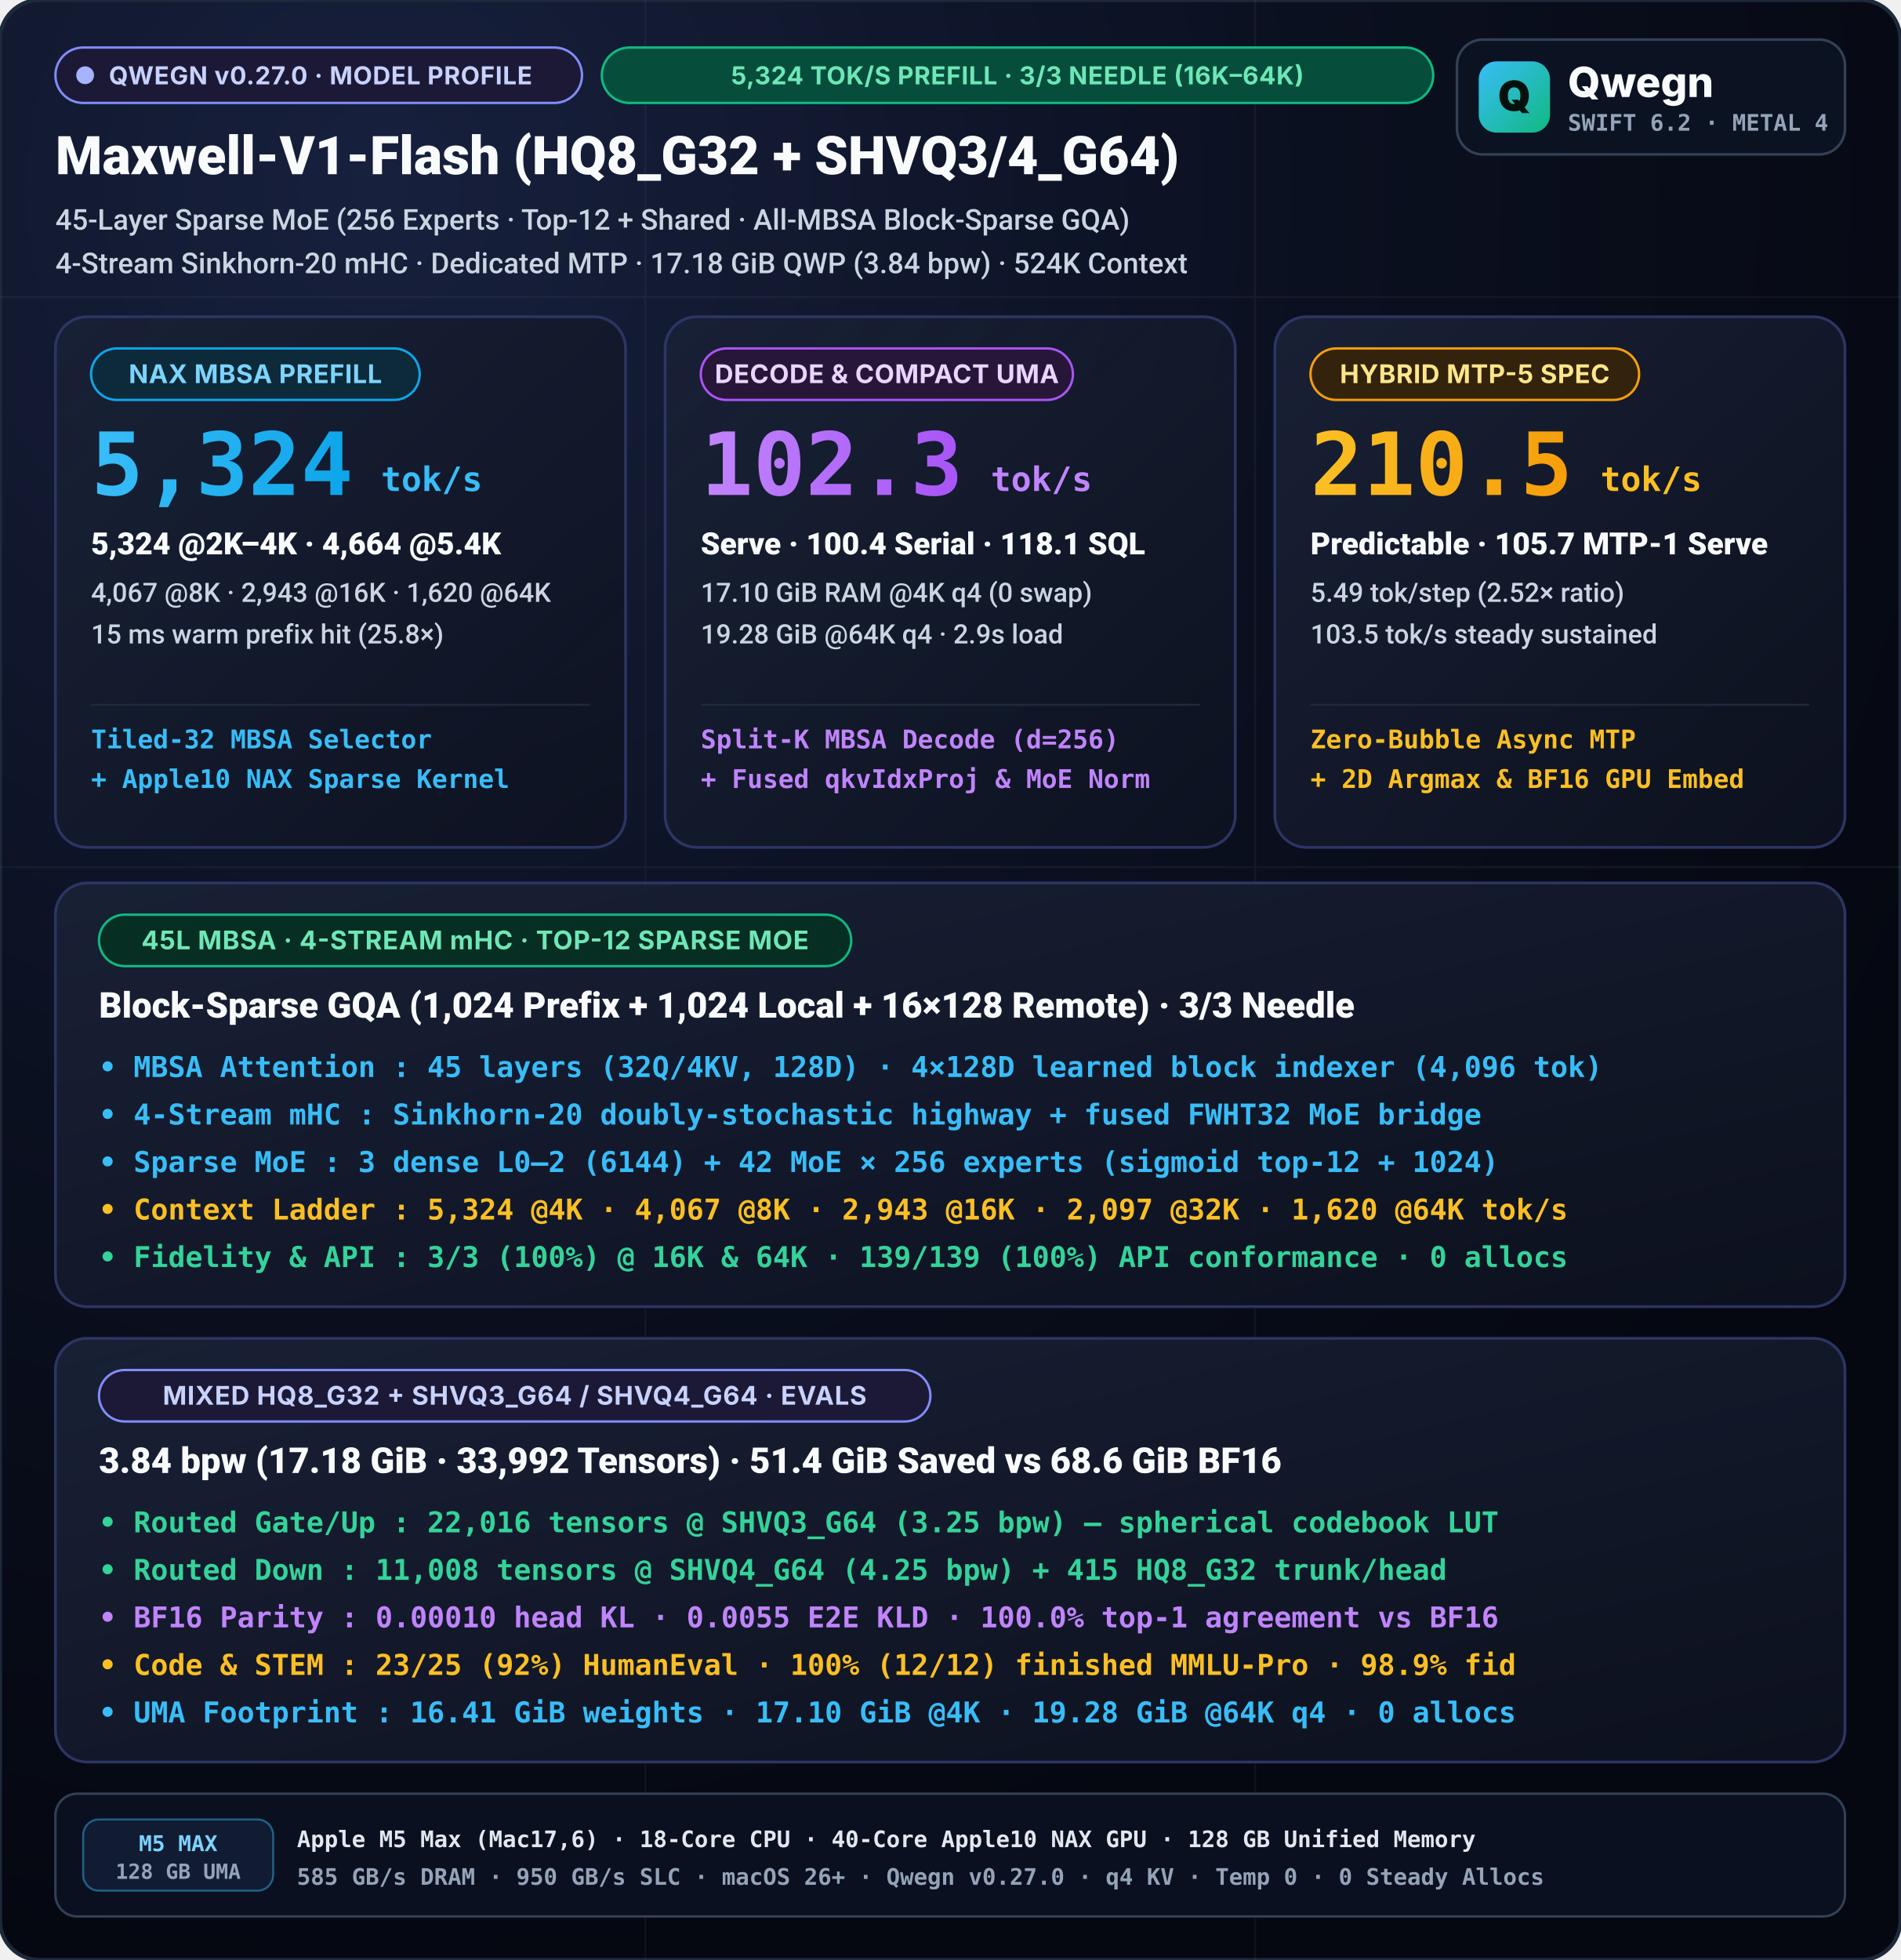
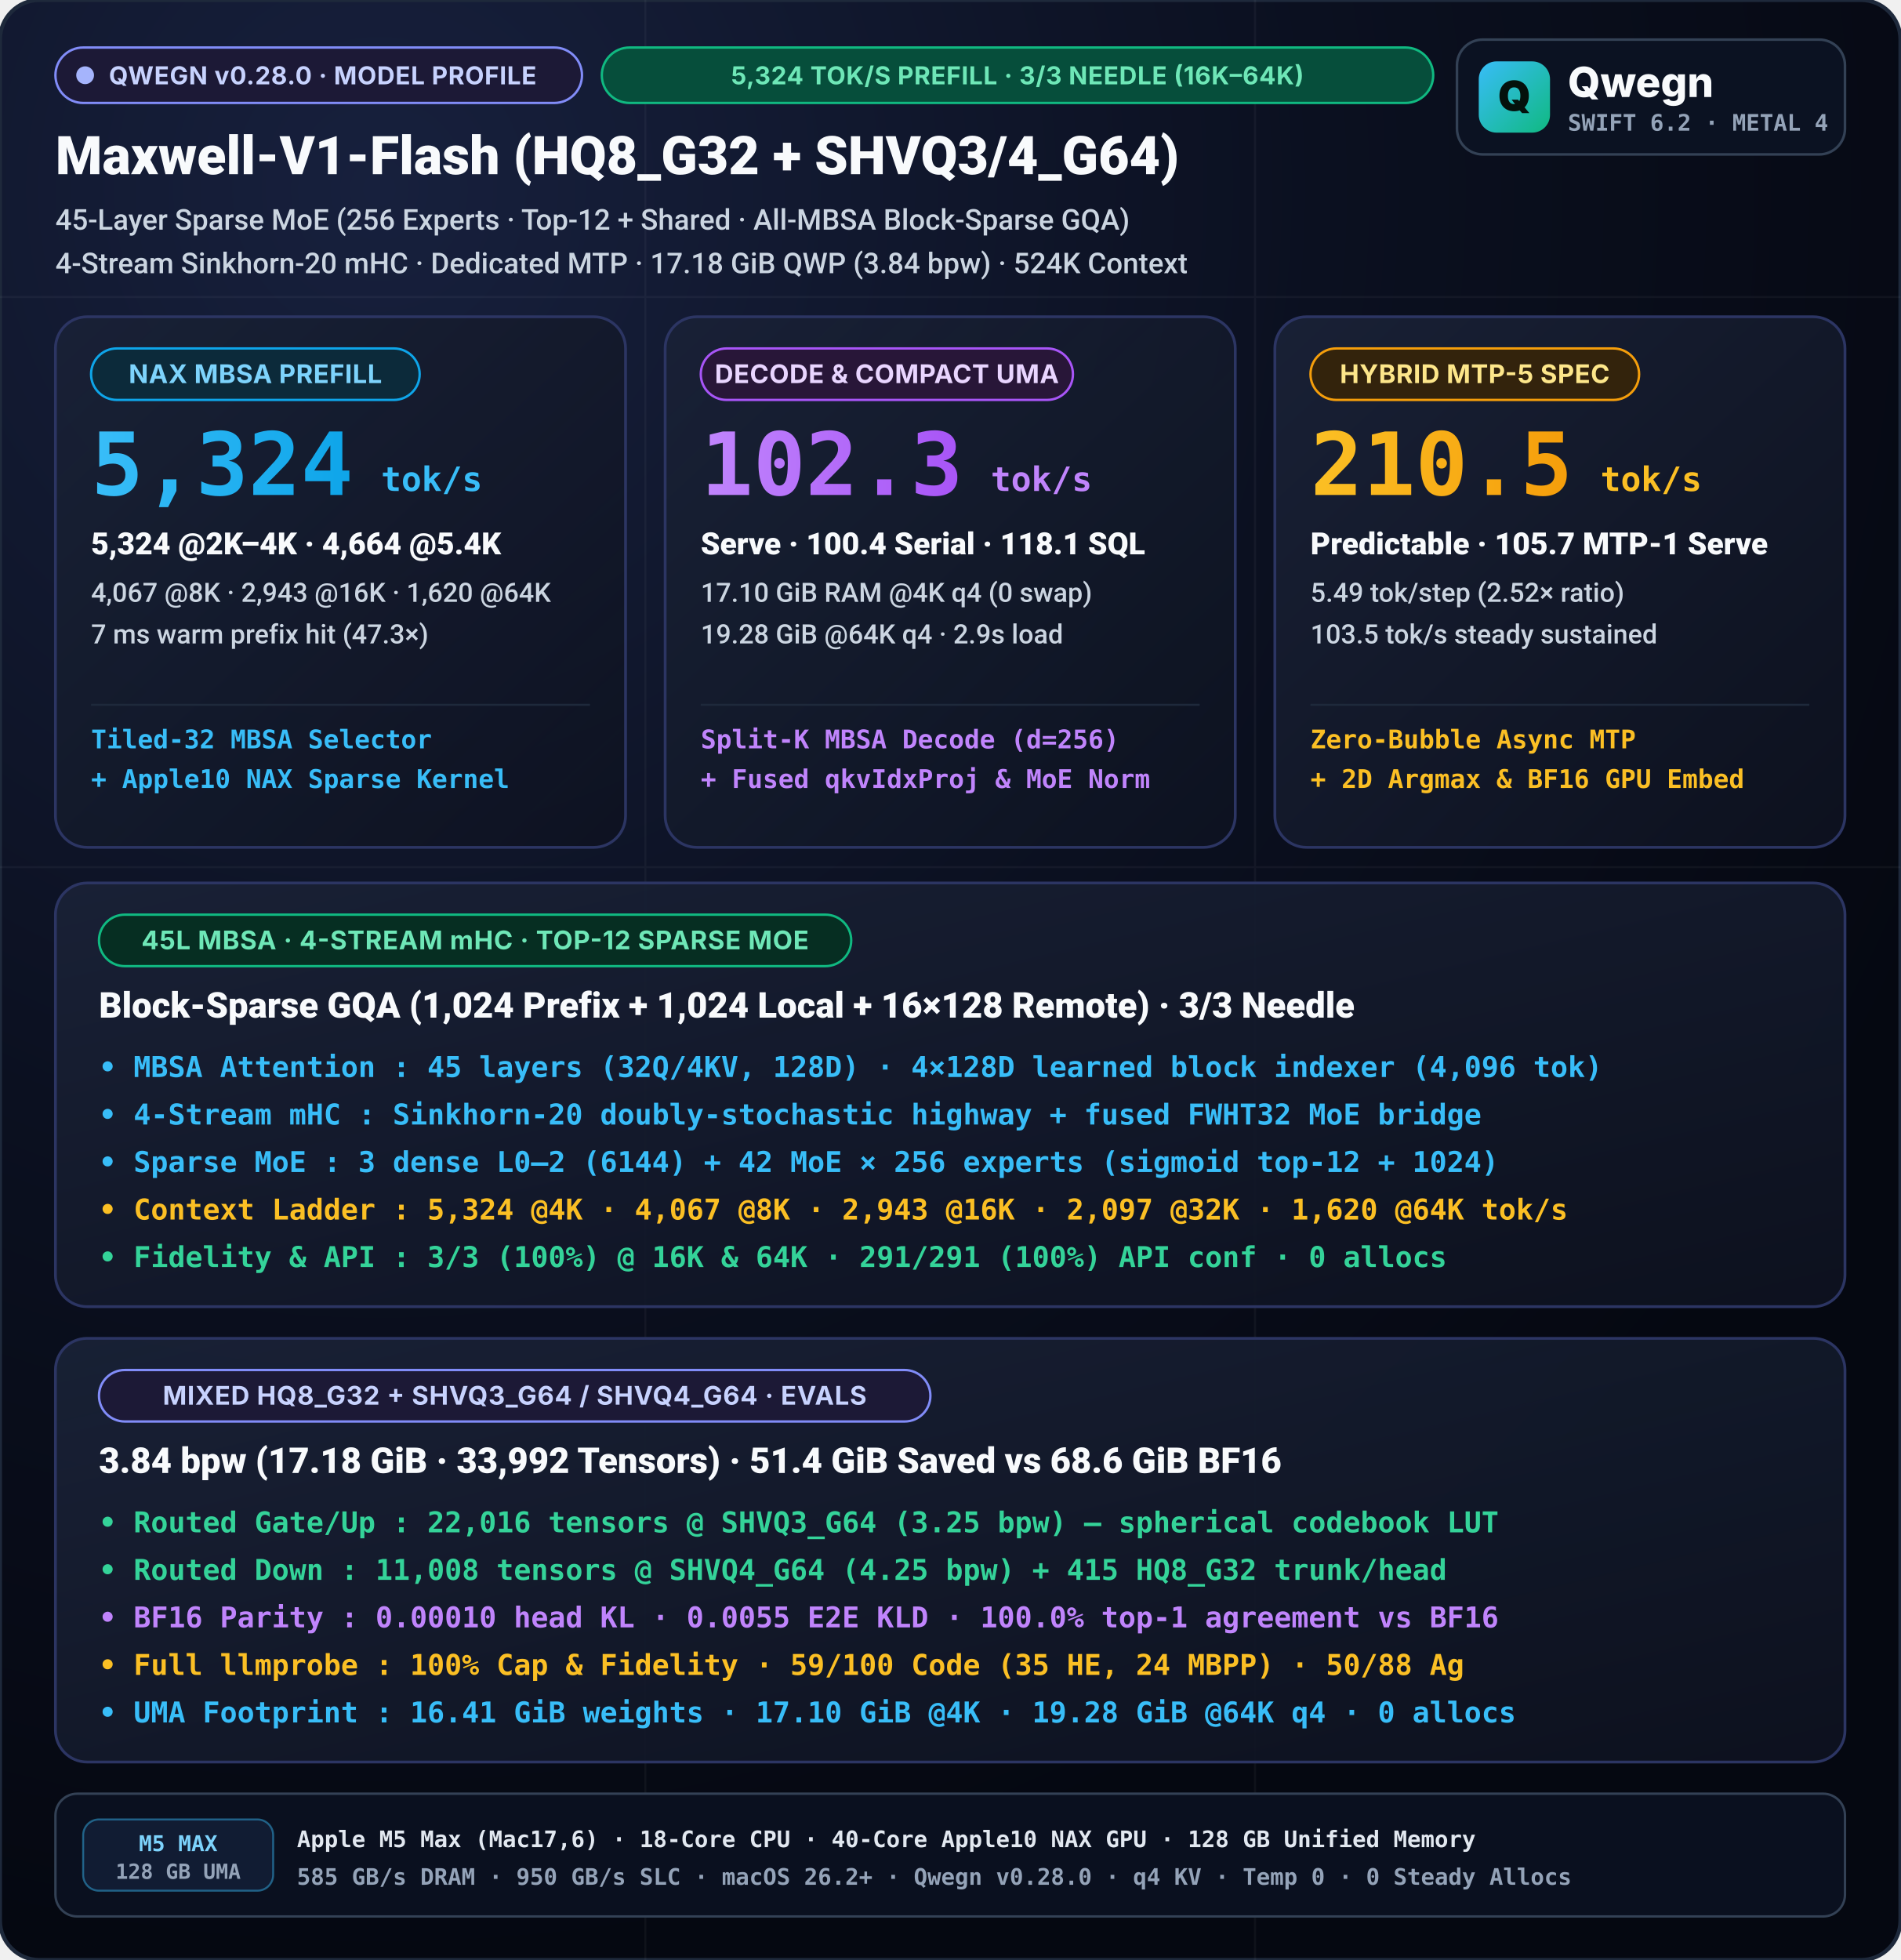
<svg xmlns="http://www.w3.org/2000/svg" viewBox="0 0 960 990" width="960" height="990">
  <defs>
    <radialGradient id="bgGlow" cx="20%" cy="10%" r="90%">
      <stop offset="0%" stop-color="#17203d" />
      <stop offset="55%" stop-color="#0b1020" />
      <stop offset="100%" stop-color="#050811" />
    </radialGradient>
    <linearGradient id="cardGrad" x1="0%" y1="0%" x2="100%" y2="100%">
      <stop offset="0%" stop-color="#192136" stop-opacity="0.95" />
      <stop offset="100%" stop-color="#0d1220" stop-opacity="0.88" />
    </linearGradient>
    <linearGradient id="cyanGrad" x1="0%" y1="0%" x2="100%" y2="0%">
      <stop offset="0%" stop-color="#38bdf8" />
      <stop offset="100%" stop-color="#0ea5e9" />
    </linearGradient>
    <linearGradient id="purpleGrad" x1="0%" y1="0%" x2="100%" y2="0%">
      <stop offset="0%" stop-color="#c084fc" />
      <stop offset="100%" stop-color="#a855f7" />
    </linearGradient>
    <linearGradient id="amberGrad" x1="0%" y1="0%" x2="100%" y2="0%">
      <stop offset="0%" stop-color="#fbbf24" />
      <stop offset="100%" stop-color="#f59e0b" />
    </linearGradient>
    <linearGradient id="mark" x1="0" y1="0" x2="1" y2="1">
      <stop offset="0%" stop-color="#38bdf8" />
      <stop offset="100%" stop-color="#10b981" />
    </linearGradient>
  </defs>
  <style>
    svg { text-rendering: geometricPrecision; -webkit-font-smoothing: antialiased; }
    .title { font-family: -apple-system, BlinkMacSystemFont, "SF Pro Display", "Segoe UI", Roboto, sans-serif; font-weight: 800; }
    .subtitle { font-family: -apple-system, BlinkMacSystemFont, "SF Pro Text", "Segoe UI", Roboto, sans-serif; font-weight: 500; }
    .sans { font-family: -apple-system, BlinkMacSystemFont, "SF Pro Display", "Inter", "Segoe UI", system-ui, sans-serif; }
    .mono { font-family: "SF Mono", "JetBrains Mono", Menlo, Consolas, monospace; font-weight: 600; }
  </style>
  <rect width="960" height="990" rx="20" fill="url(#bgGlow)" stroke="#1e293b" stroke-width="2" />
  <g opacity="0.04" stroke="#ffffff" stroke-width="1">
    <line x1="0" y1="150" x2="960" y2="150" />
    <line x1="0" y1="438" x2="960" y2="438" />
    <line x1="326" y1="0" x2="326" y2="990" />
    <line x1="634" y1="0" x2="634" y2="990" />
  </g>
  <g transform="translate(28, 24)">
    <rect x="0.0" y="0.0" width="266" height="28" rx="14.0" fill="#1c1936" stroke="#818cf8" stroke-width="1.2" />
    <circle cx="15.0" cy="14.0" r="4.5" fill="#a5b4fc" />
-     <text x="27.0" y="18.6" class="sans" font-size="12.5" font-weight="700" fill="#c7d2fe" letter-spacing="0.25">QWEGN v0.27.0 · MODEL PROFILE</text>
+     <text x="27.0" y="18.6" class="sans" font-size="12.5" font-weight="700" fill="#c7d2fe" letter-spacing="0.25">QWEGN v0.28.0 · MODEL PROFILE</text>
    <rect x="276.0" y="0.0" width="420" height="28" rx="14.0" fill="#064e3b" stroke="#10b981" stroke-width="1.2" />
    <text x="486.0" y="18.6" text-anchor="middle" class="sans" font-size="12.5" font-weight="700" fill="#6ee7b7" letter-spacing="0.25">5,324 TOK/S PREFILL · 3/3 NEEDLE (16K–64K)</text>
    <text x="0" y="64" fill="#f8fafc" class="title" font-size="27">Maxwell-V1-Flash (HQ8_G32 + SHVQ3/4_G64)</text>
    <text x="0" y="92" fill="#cbd5e1" class="subtitle" font-size="14.5">45-Layer Sparse MoE (256 Experts · Top-12 + Shared · All-MBSA Block-Sparse GQA)</text>
    <text x="0" y="114" fill="#cbd5e1" class="subtitle" font-size="14.5">4-Stream Sinkhorn-20 mHC · Dedicated MTP · 17.18 GiB QWP (3.84 bpw) · 524K Context</text>
  </g>
  <g transform="translate(736, 20)">
    <rect width="196" height="58" rx="13" fill="#0b1222" stroke="#334155" stroke-width="1.3" />
    <rect x="11" y="11" width="36" height="36" rx="9" fill="url(#mark)" />
    <text x="29" y="36" text-anchor="middle" class="sans" font-size="21" font-weight="900" fill="#04110c">Q</text>
    <text x="56" y="29" class="sans" font-size="21" font-weight="800" fill="#f8fafc">Qwegn</text>
    <text x="56" y="46" class="mono" font-size="11.5" font-weight="700" fill="#94a3b8">SWIFT 6.2 · METAL 4</text>
  </g>
  <g transform="translate(28, 160)">
    <rect width="288" height="268" rx="16" fill="url(#cardGrad)" stroke="#2c3563" stroke-width="1.4" />
    <rect x="18.0" y="16.0" width="166" height="26" rx="13.0" fill="#0c2a3a" stroke="#0ea5e9" stroke-width="1.2" />
    <text x="101.0" y="33.5" text-anchor="middle" class="sans" font-size="13" font-weight="700" fill="#7dd3fc" letter-spacing="0.2">NAX MBSA PREFILL</text>
    <text x="18" y="90" fill="url(#cyanGrad)" class="title mono" font-size="44">5,324</text>
    <text x="164.5" y="88" fill="#38bdf8" class="title mono" font-size="17">tok/s</text>
    <text x="18" y="120" fill="#f8fafc" class="title" font-size="15.5">5,324 @2K–4K · 4,664 @5.4K</text>
    <text x="18" y="144" fill="#cbd5e1" class="subtitle" font-size="13.5">4,067 @8K · 2,943 @16K · 1,620 @64K</text>
-     <text x="18" y="165" fill="#cbd5e1" class="subtitle" font-size="13.5">15 ms warm prefix hit (25.8×)</text>
+     <text x="18" y="165" fill="#cbd5e1" class="subtitle" font-size="13.5">7 ms warm prefix hit (47.3×)</text>
    <line x1="18" y1="196" x2="270" y2="196" stroke="#1e293b" stroke-width="1" />
    <text x="18" y="218" fill="#38bdf8" class="mono" font-size="13">Tiled-32 MBSA Selector</text>
    <text x="18" y="238" fill="#38bdf8" class="mono" font-size="13">+ Apple10 NAX Sparse Kernel</text>
  </g>
  <g transform="translate(336, 160)">
    <rect width="288" height="268" rx="16" fill="url(#cardGrad)" stroke="#2c3563" stroke-width="1.4" />
    <rect x="18.0" y="16.0" width="188" height="26" rx="13.0" fill="#281638" stroke="#a855f7" stroke-width="1.2" />
    <text x="112.0" y="33.5" text-anchor="middle" class="sans" font-size="13" font-weight="700" fill="#e9d5ff" letter-spacing="0.2">DECODE &amp; COMPACT UMA</text>
    <text x="18" y="90" fill="url(#purpleGrad)" class="title mono" font-size="44">102.3</text>
    <text x="164.5" y="88" fill="#c084fc" class="title mono" font-size="17">tok/s</text>
    <text x="18" y="120" fill="#f8fafc" class="title" font-size="15.5">Serve · 100.4 Serial · 118.1 SQL</text>
    <text x="18" y="144" fill="#cbd5e1" class="subtitle" font-size="13.5">17.10 GiB RAM @4K q4 (0 swap)</text>
    <text x="18" y="165" fill="#cbd5e1" class="subtitle" font-size="13.5">19.28 GiB @64K q4 · 2.9s load</text>
    <line x1="18" y1="196" x2="270" y2="196" stroke="#1e293b" stroke-width="1" />
    <text x="18" y="218" fill="#c084fc" class="mono" font-size="13">Split-K MBSA Decode (d=256)</text>
    <text x="18" y="238" fill="#c084fc" class="mono" font-size="13">+ Fused qkvIdxProj &amp; MoE Norm</text>
  </g>
  <g transform="translate(644, 160)">
    <rect width="288" height="268" rx="16" fill="url(#cardGrad)" stroke="#2c3563" stroke-width="1.4" />
    <rect x="18.0" y="16.0" width="166" height="26" rx="13.0" fill="#33230c" stroke="#f59e0b" stroke-width="1.2" />
    <text x="101.0" y="33.5" text-anchor="middle" class="sans" font-size="13" font-weight="700" fill="#fde68a" letter-spacing="0.2">HYBRID MTP-5 SPEC</text>
    <text x="18" y="90" fill="url(#amberGrad)" class="title mono" font-size="44">210.5</text>
    <text x="164.5" y="88" fill="#fbbf24" class="title mono" font-size="17">tok/s</text>
    <text x="18" y="120" fill="#f8fafc" class="title" font-size="15.5">Predictable · 105.7 MTP-1 Serve</text>
    <text x="18" y="144" fill="#cbd5e1" class="subtitle" font-size="13.5">5.49 tok/step (2.52× ratio)</text>
    <text x="18" y="165" fill="#cbd5e1" class="subtitle" font-size="13.5">103.5 tok/s steady sustained</text>
    <line x1="18" y1="196" x2="270" y2="196" stroke="#1e293b" stroke-width="1" />
    <text x="18" y="218" fill="#fbbf24" class="mono" font-size="13">Zero-Bubble Async MTP</text>
    <text x="18" y="238" fill="#fbbf24" class="mono" font-size="13">+ 2D Argmax &amp; BF16 GPU Embed</text>
  </g>
  <g transform="translate(28, 446)">
    <rect width="904" height="214" rx="16" fill="url(#cardGrad)" stroke="#2c3563" stroke-width="1.4" />
    <rect x="22.0" y="16.0" width="380" height="26" rx="13.0" fill="#062e22" stroke="#10b981" stroke-width="1.2" />
    <text x="212.0" y="33.5" text-anchor="middle" class="sans" font-size="13" font-weight="700" fill="#6ee7b7" letter-spacing="0.3">45L MBSA · 4-STREAM mHC · TOP-12 SPARSE MOE</text>
    <text x="22" y="68" fill="#f8fafc" class="title" font-size="18">Block-Sparse GQA (1,024 Prefix + 1,024 Local + 16×128 Remote) · 3/3 Needle</text>
    <text x="22" y="98" fill="#38bdf8" class="mono" font-size="14.5">• MBSA Attention : 45 layers (32Q/4KV, 128D) · 4×128D learned block indexer (4,096 tok)</text>
    <text x="22" y="122" fill="#38bdf8" class="mono" font-size="14.5">• 4-Stream mHC   : Sinkhorn-20 doubly-stochastic highway + fused FWHT32 MoE bridge</text>
    <text x="22" y="146" fill="#38bdf8" class="mono" font-size="14.5">• Sparse MoE     : 3 dense L0–2 (6144) + 42 MoE × 256 experts (sigmoid top-12 + 1024)</text>
    <text x="22" y="170" fill="#fbbf24" class="mono" font-size="14.5">• Context Ladder : 5,324 @4K · 4,067 @8K · 2,943 @16K · 2,097 @32K · 1,620 @64K tok/s</text>
-     <text x="22" y="194" fill="#34d399" class="mono" font-size="14.5">• Fidelity &amp; API : 3/3 (100%) @ 16K &amp; 64K · 139/139 (100%) API conformance · 0 allocs</text>
+     <text x="22" y="194" fill="#34d399" class="mono" font-size="14.5">• Fidelity &amp; API : 3/3 (100%) @ 16K &amp; 64K · 291/291 (100%) API conf · 0 allocs</text>
  </g>
  <g transform="translate(28, 676)">
    <rect width="904" height="214" rx="16" fill="url(#cardGrad)" stroke="#2c3563" stroke-width="1.4" />
    <rect x="22.0" y="16.0" width="420" height="26" rx="13.0" fill="#1c1936" stroke="#818cf8" stroke-width="1.2" />
    <text x="232.0" y="33.5" text-anchor="middle" class="sans" font-size="13" font-weight="700" fill="#c7d2fe" letter-spacing="0.3">MIXED HQ8_G32 + SHVQ3_G64 / SHVQ4_G64 · EVALS</text>
    <text x="22" y="68" fill="#f8fafc" class="title" font-size="18">3.84 bpw (17.18 GiB · 33,992 Tensors) · 51.4 GiB Saved vs 68.6 GiB BF16</text>
    <text x="22" y="98" fill="#34d399" class="mono" font-size="14.5">• Routed Gate/Up : 22,016 tensors @ SHVQ3_G64 (3.25 bpw) — spherical codebook LUT</text>
    <text x="22" y="122" fill="#34d399" class="mono" font-size="14.5">• Routed Down    : 11,008 tensors @ SHVQ4_G64 (4.25 bpw) + 415 HQ8_G32 trunk/head</text>
    <text x="22" y="146" fill="#c084fc" class="mono" font-size="14.5">• BF16 Parity    : 0.00010 head KL · 0.0055 E2E KLD · 100.0% top-1 agreement vs BF16</text>
-     <text x="22" y="170" fill="#fbbf24" class="mono" font-size="14.5">• Code &amp; STEM    : 23/25 (92%) HumanEval · 100% (12/12) finished MMLU-Pro · 98.9% fid</text>
+     <text x="22" y="170" fill="#fbbf24" class="mono" font-size="14.5">• Full llmprobe  : 100% Cap &amp; Fidelity · 59/100 Code (35 HE, 24 MBPP) · 50/88 Ag</text>
    <text x="22" y="194" fill="#38bdf8" class="mono" font-size="14.5">• UMA Footprint  : 16.41 GiB weights · 17.10 GiB @4K · 19.28 GiB @64K q4 · 0 allocs</text>
  </g>
  <g transform="translate(28, 906)">
    <rect width="904" height="62" rx="11" fill="#0a101f" stroke="#334155" stroke-width="1.2" />
    <rect x="14" y="13" width="96" height="36" rx="8" fill="#111c33" stroke="#38bdf8" stroke-opacity="0.45" stroke-width="1" />
    <text x="62" y="29" text-anchor="middle" class="mono" font-size="11" font-weight="800" fill="#7dd3fc">M5 MAX</text>
    <text x="62" y="43" text-anchor="middle" class="mono" font-size="10.5" fill="#94a3b8">128 GB UMA</text>
    <text x="122" y="27" class="mono" font-size="11.5" font-weight="700" fill="#e2e8f0">Apple M5 Max (Mac17,6) · 18-Core CPU · 40-Core Apple10 NAX GPU · 128 GB Unified Memory</text>
-     <text x="122" y="46" class="mono" font-size="11.5" fill="#94a3b8">585 GB/s DRAM · 950 GB/s SLC · macOS 26+ · Qwegn v0.27.0 · q4 KV · Temp 0 · 0 Steady Allocs</text>
+     <text x="122" y="46" class="mono" font-size="11.5" fill="#94a3b8">585 GB/s DRAM · 950 GB/s SLC · macOS 26.2+ · Qwegn v0.28.0 · q4 KV · Temp 0 · 0 Steady Allocs</text>
  </g>
</svg>
